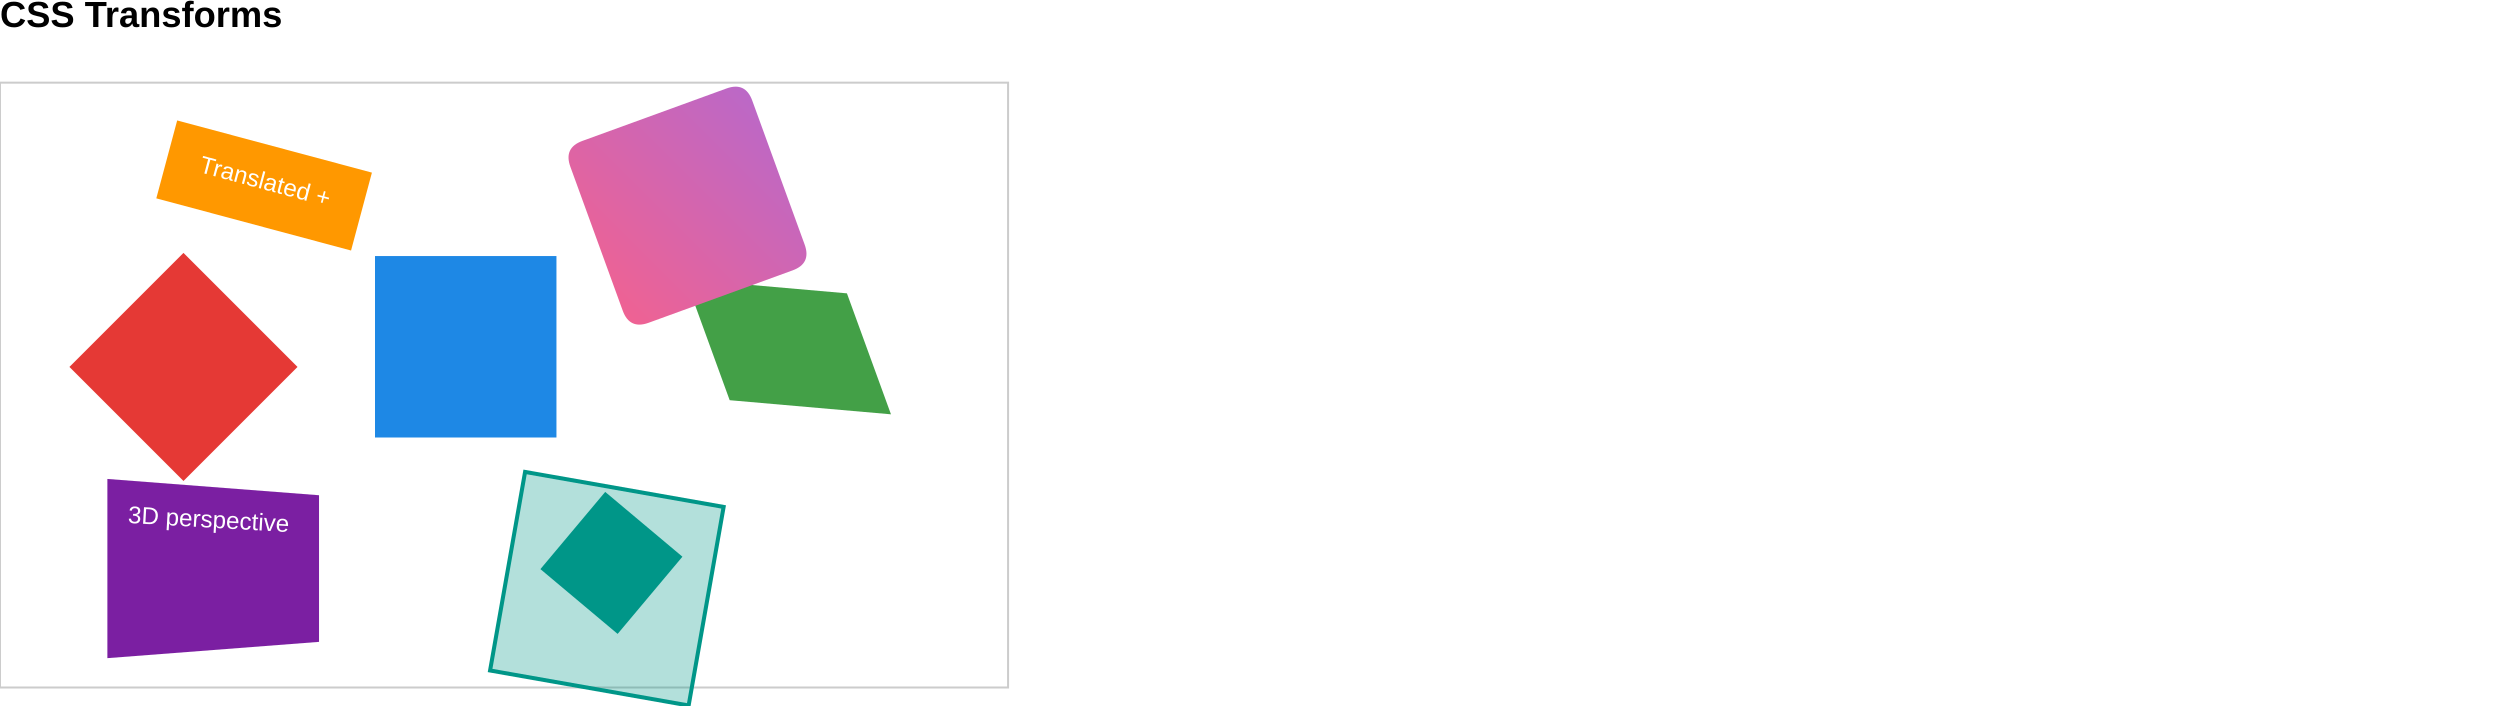
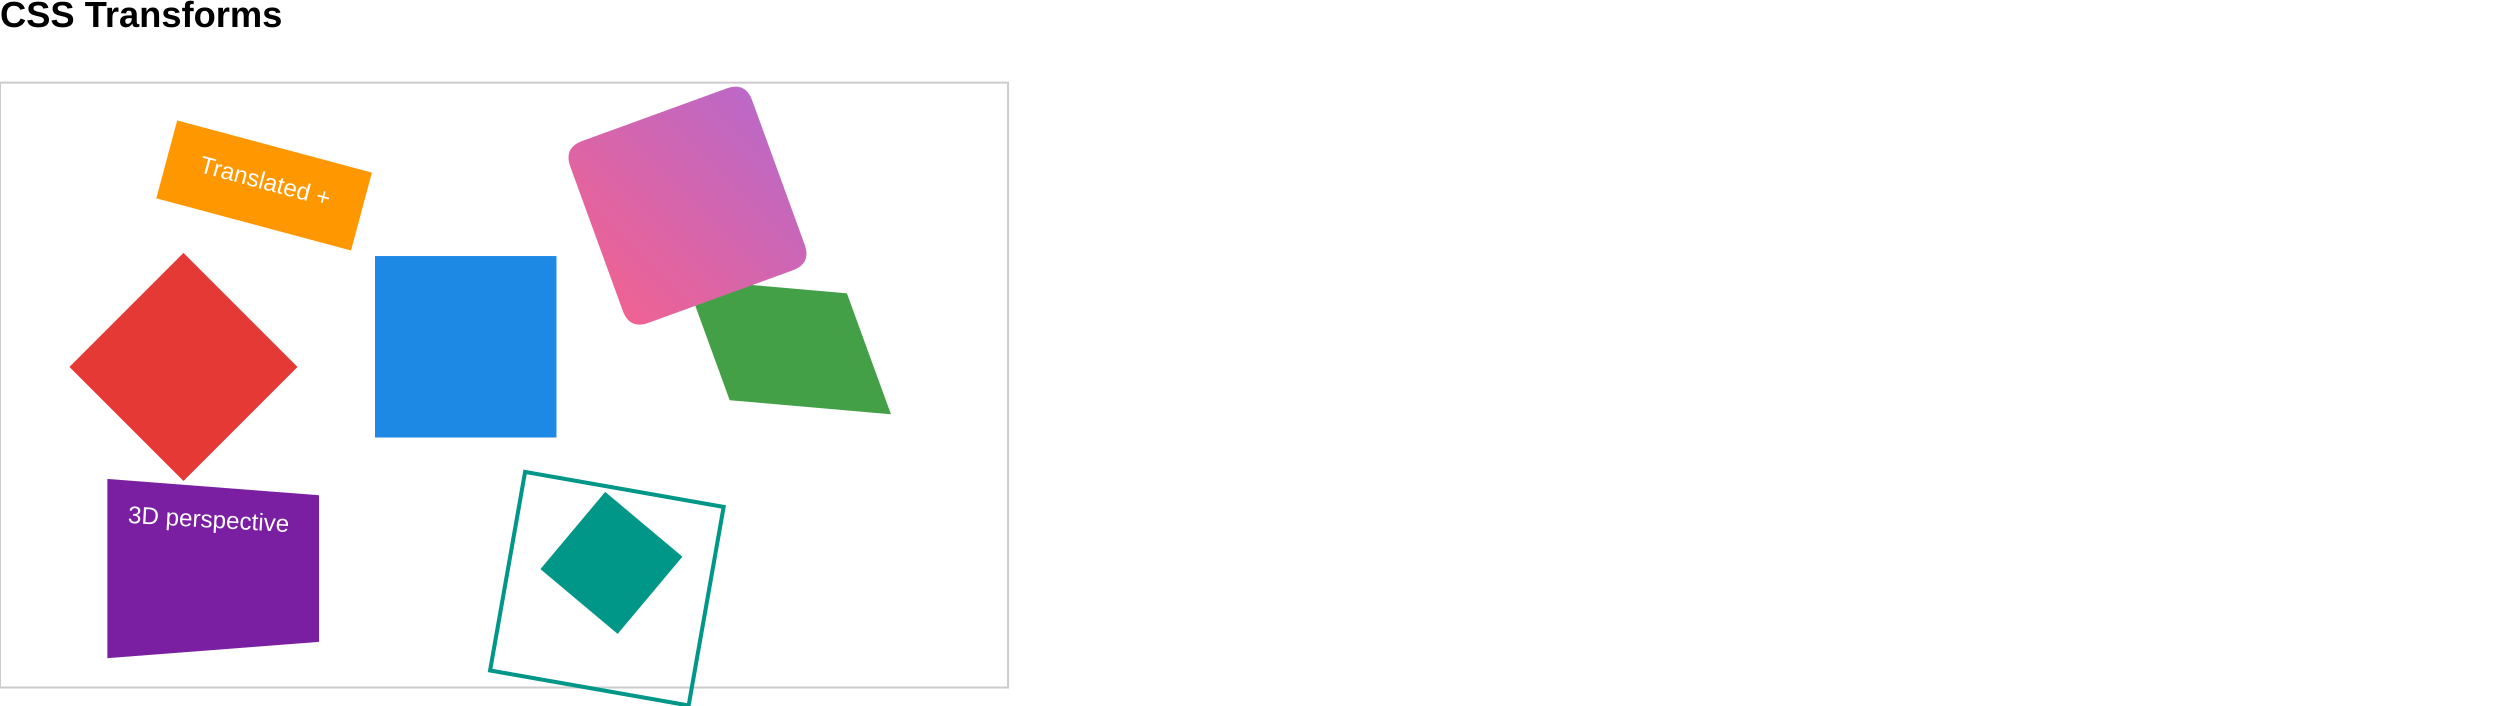
<svg xmlns="http://www.w3.org/2000/svg" width="1240" height="350" viewBox="0 0 1240 350">
  <defs>
    <linearGradient id="lg1" x1="279.48" y1="130.69" x2="369.69" y2="40.48" gradientUnits="userSpaceOnUse">
      <stop offset="0%" stop-color="rgb(240, 98, 146)" />
      <stop offset="100%" stop-color="rgb(186, 104, 200)" />
    </linearGradient>
  </defs>
  <text x="0" y="1.5" fill="rgb(0, 0, 0)" dominant-baseline="text-before-edge" font-weight="700" font-size="18px" font-family="Arial">CSS Transforms</text>
  <path d="M0,41 L500,41 L500,341 L0,341 Z" fill="none" stroke="rgb(204, 204, 204)" stroke-width="1" />
  <path d="M91,125.43 L147.57,182 L91,238.57 L34.43,182 Z" fill="rgb(229, 57, 53)" />
  <path d="M186,127 L276,127 L276,217 L186,217 Z" fill="rgb(30, 136, 229)" />
  <path d="M340.08,138.5 L420.08,145.5 L441.92,205.5 L361.92,198.5 Z" fill="rgb(67, 160, 71)" />
  <path d="M87.88,59.74 L184.47,85.62 L174.12,124.26 L77.53,98.38 Z" fill="rgb(255, 152, 0)" />
  <text x="100.4" y="77.59" fill="rgb(255, 255, 255)" dominant-baseline="text-before-edge" font-size="12px" font-family="Arial" transform="rotate(15,100.4,77.59)">Translated +</text>
  <text x="101.92" y="119.41" fill="rgb(255, 255, 255)" dominant-baseline="text-before-edge" font-size="12px" font-family="Arial" transform="rotate(15,101.92,119.41)">Rotated</text>
  <path d="M53.26,237.56 L158.24,245.64 L158.24,318.36 L53.26,326.44 Z" fill="rgb(123, 31, 162)" />
  <text x="63.76" y="251.45" fill="rgb(255, 255, 255)" dominant-baseline="text-before-edge" font-size="12px" font-family="Arial" transform="rotate(3.25,63.76,251.45)">3D perspective</text>
-   <path d="M260.44,234.08 L358.92,251.44 L341.56,349.92 L243.08,332.56 Z" fill="rgba(0, 150, 136, 0.3)" stroke="rgb(0, 150, 136)" stroke-width="2" />
+   <path d="M260.44,234.08 L358.92,251.44 L341.56,349.92 L243.08,332.56 Z" fill="none" stroke="rgb(0, 150, 136)" stroke-width="2" />
  <path d="M300.18,243.98 L338.48,276.12 L306.34,314.42 L268.04,282.28 Z" fill="rgb(0, 150, 136)" />
  <path d="M282.9,82.71 Q279.48,73.31 288.87,69.89 L360.29,43.9 Q369.69,40.48 373.11,49.87 L399.1,121.29 Q402.52,130.69 393.13,134.11 L321.71,160.1 Q312.31,163.52 308.89,154.13 Z" fill="url(#lg1)" />
</svg>
